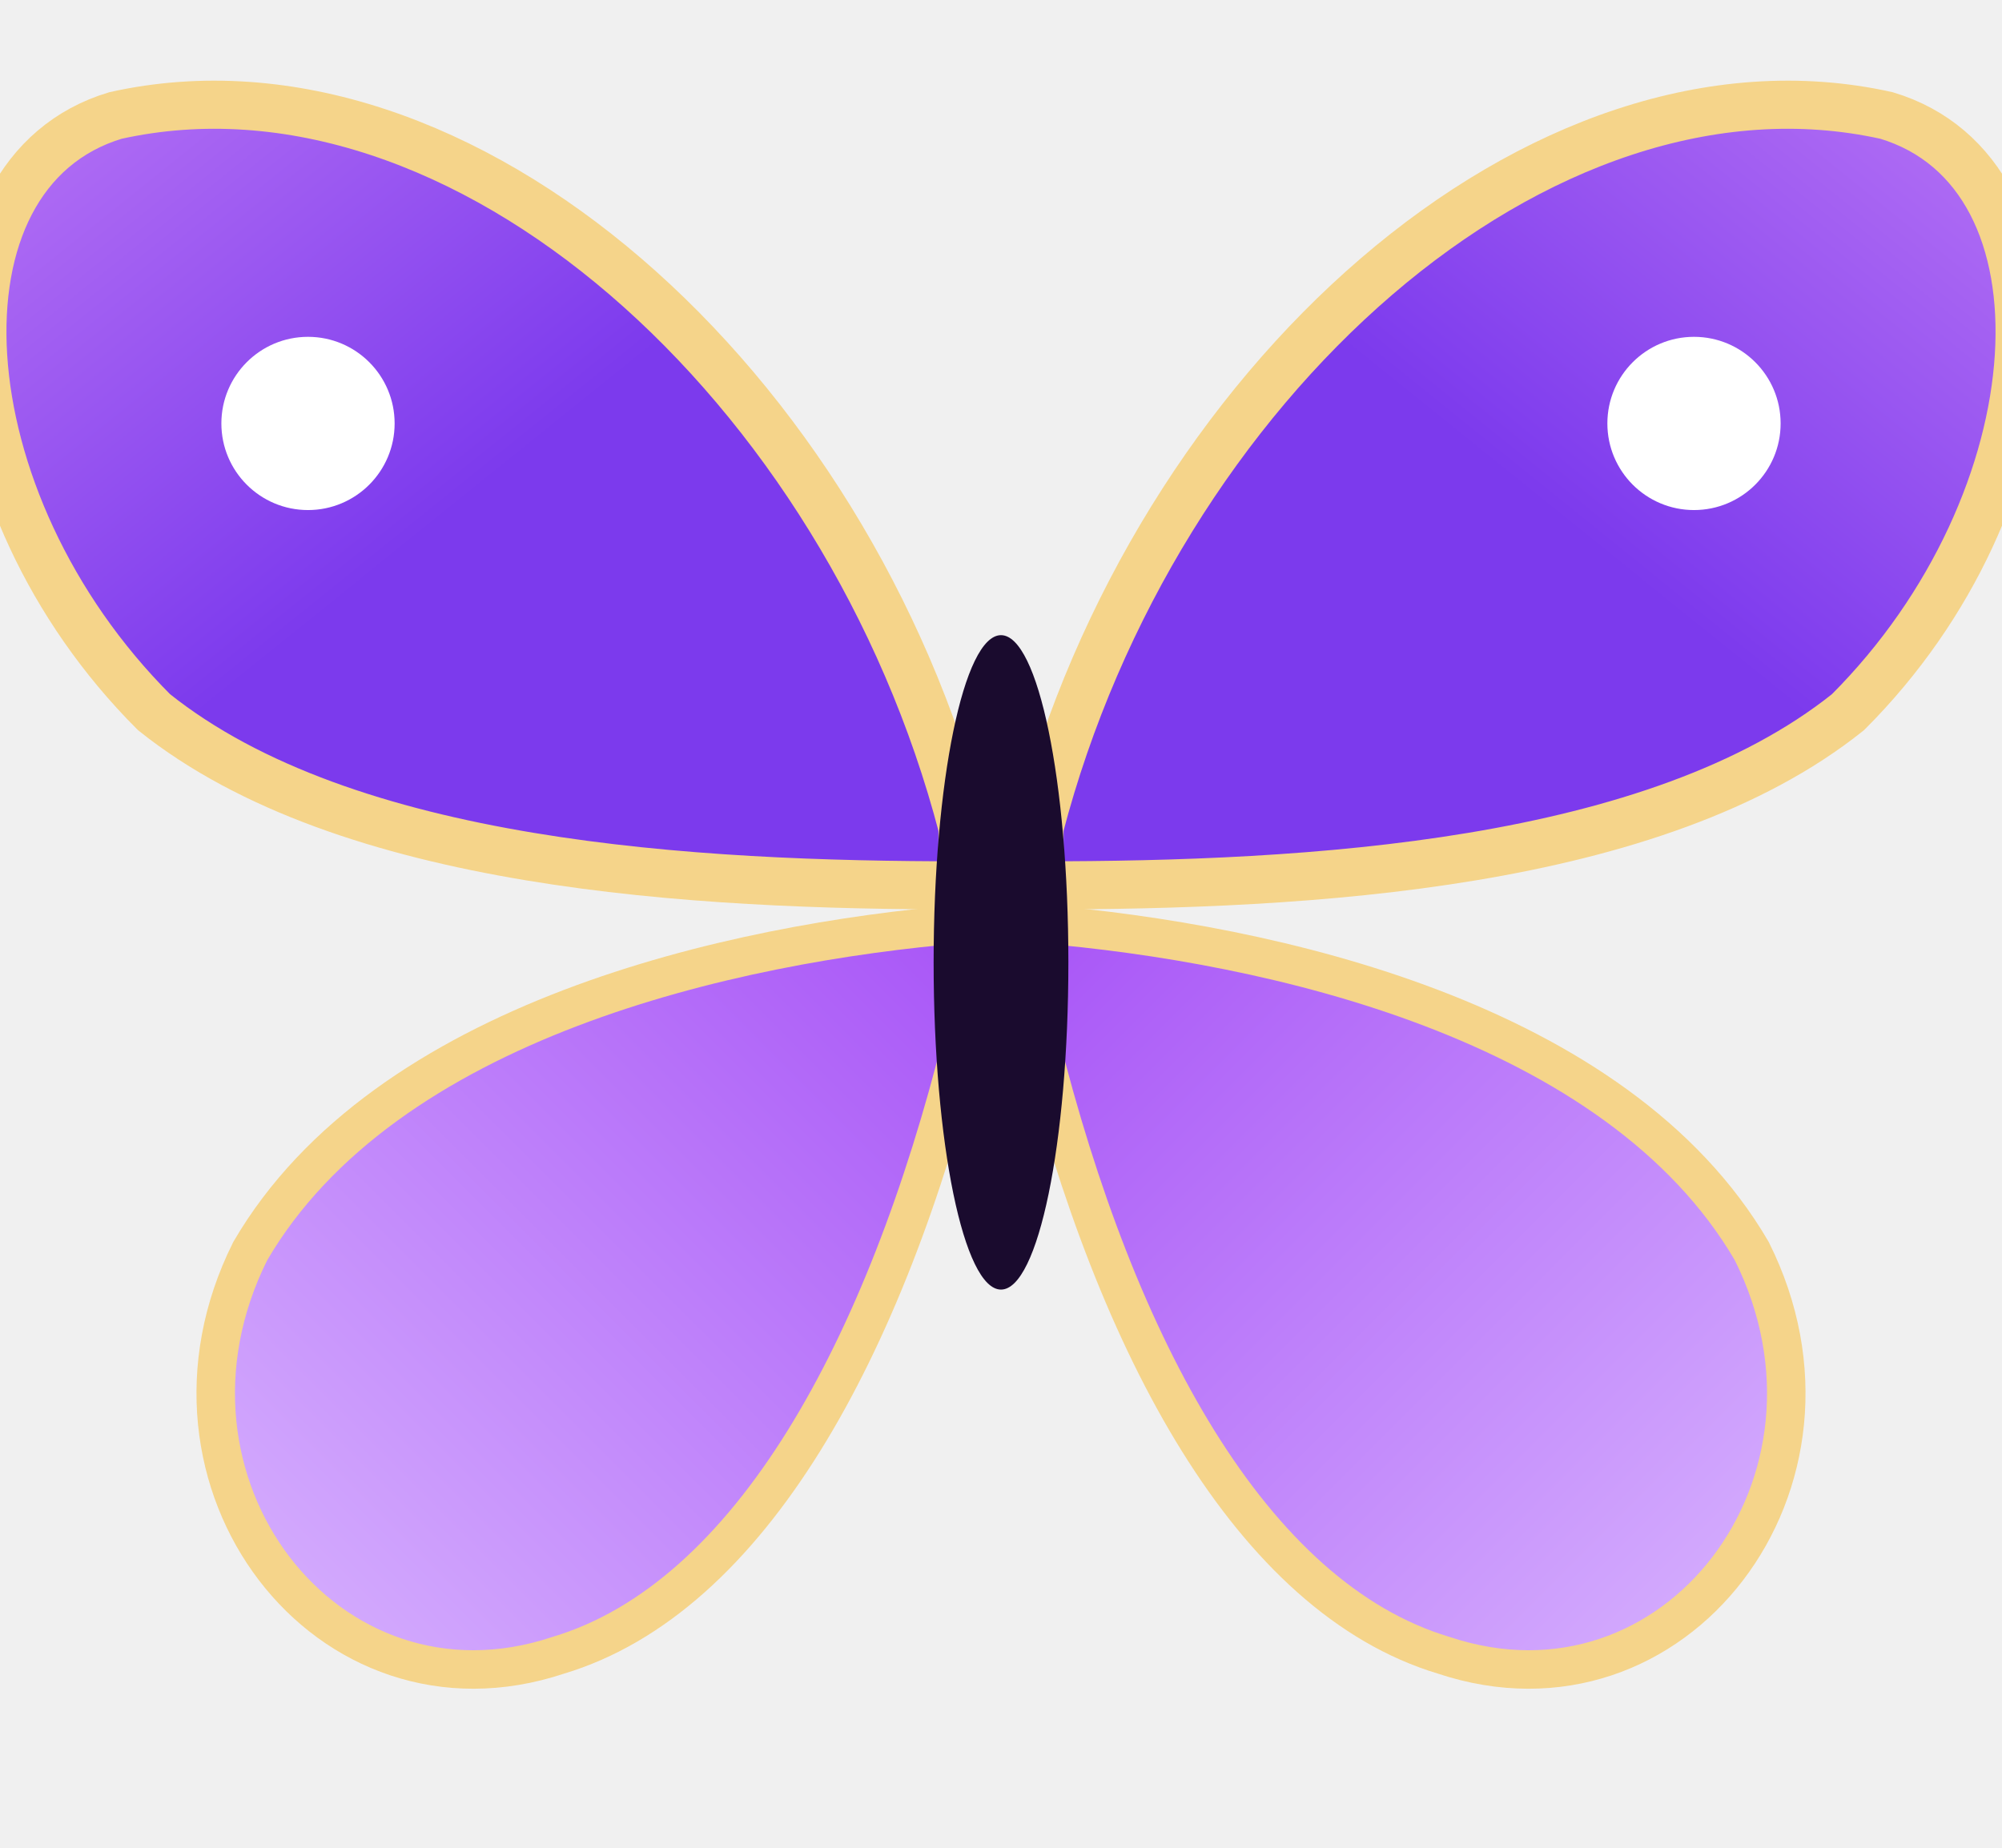
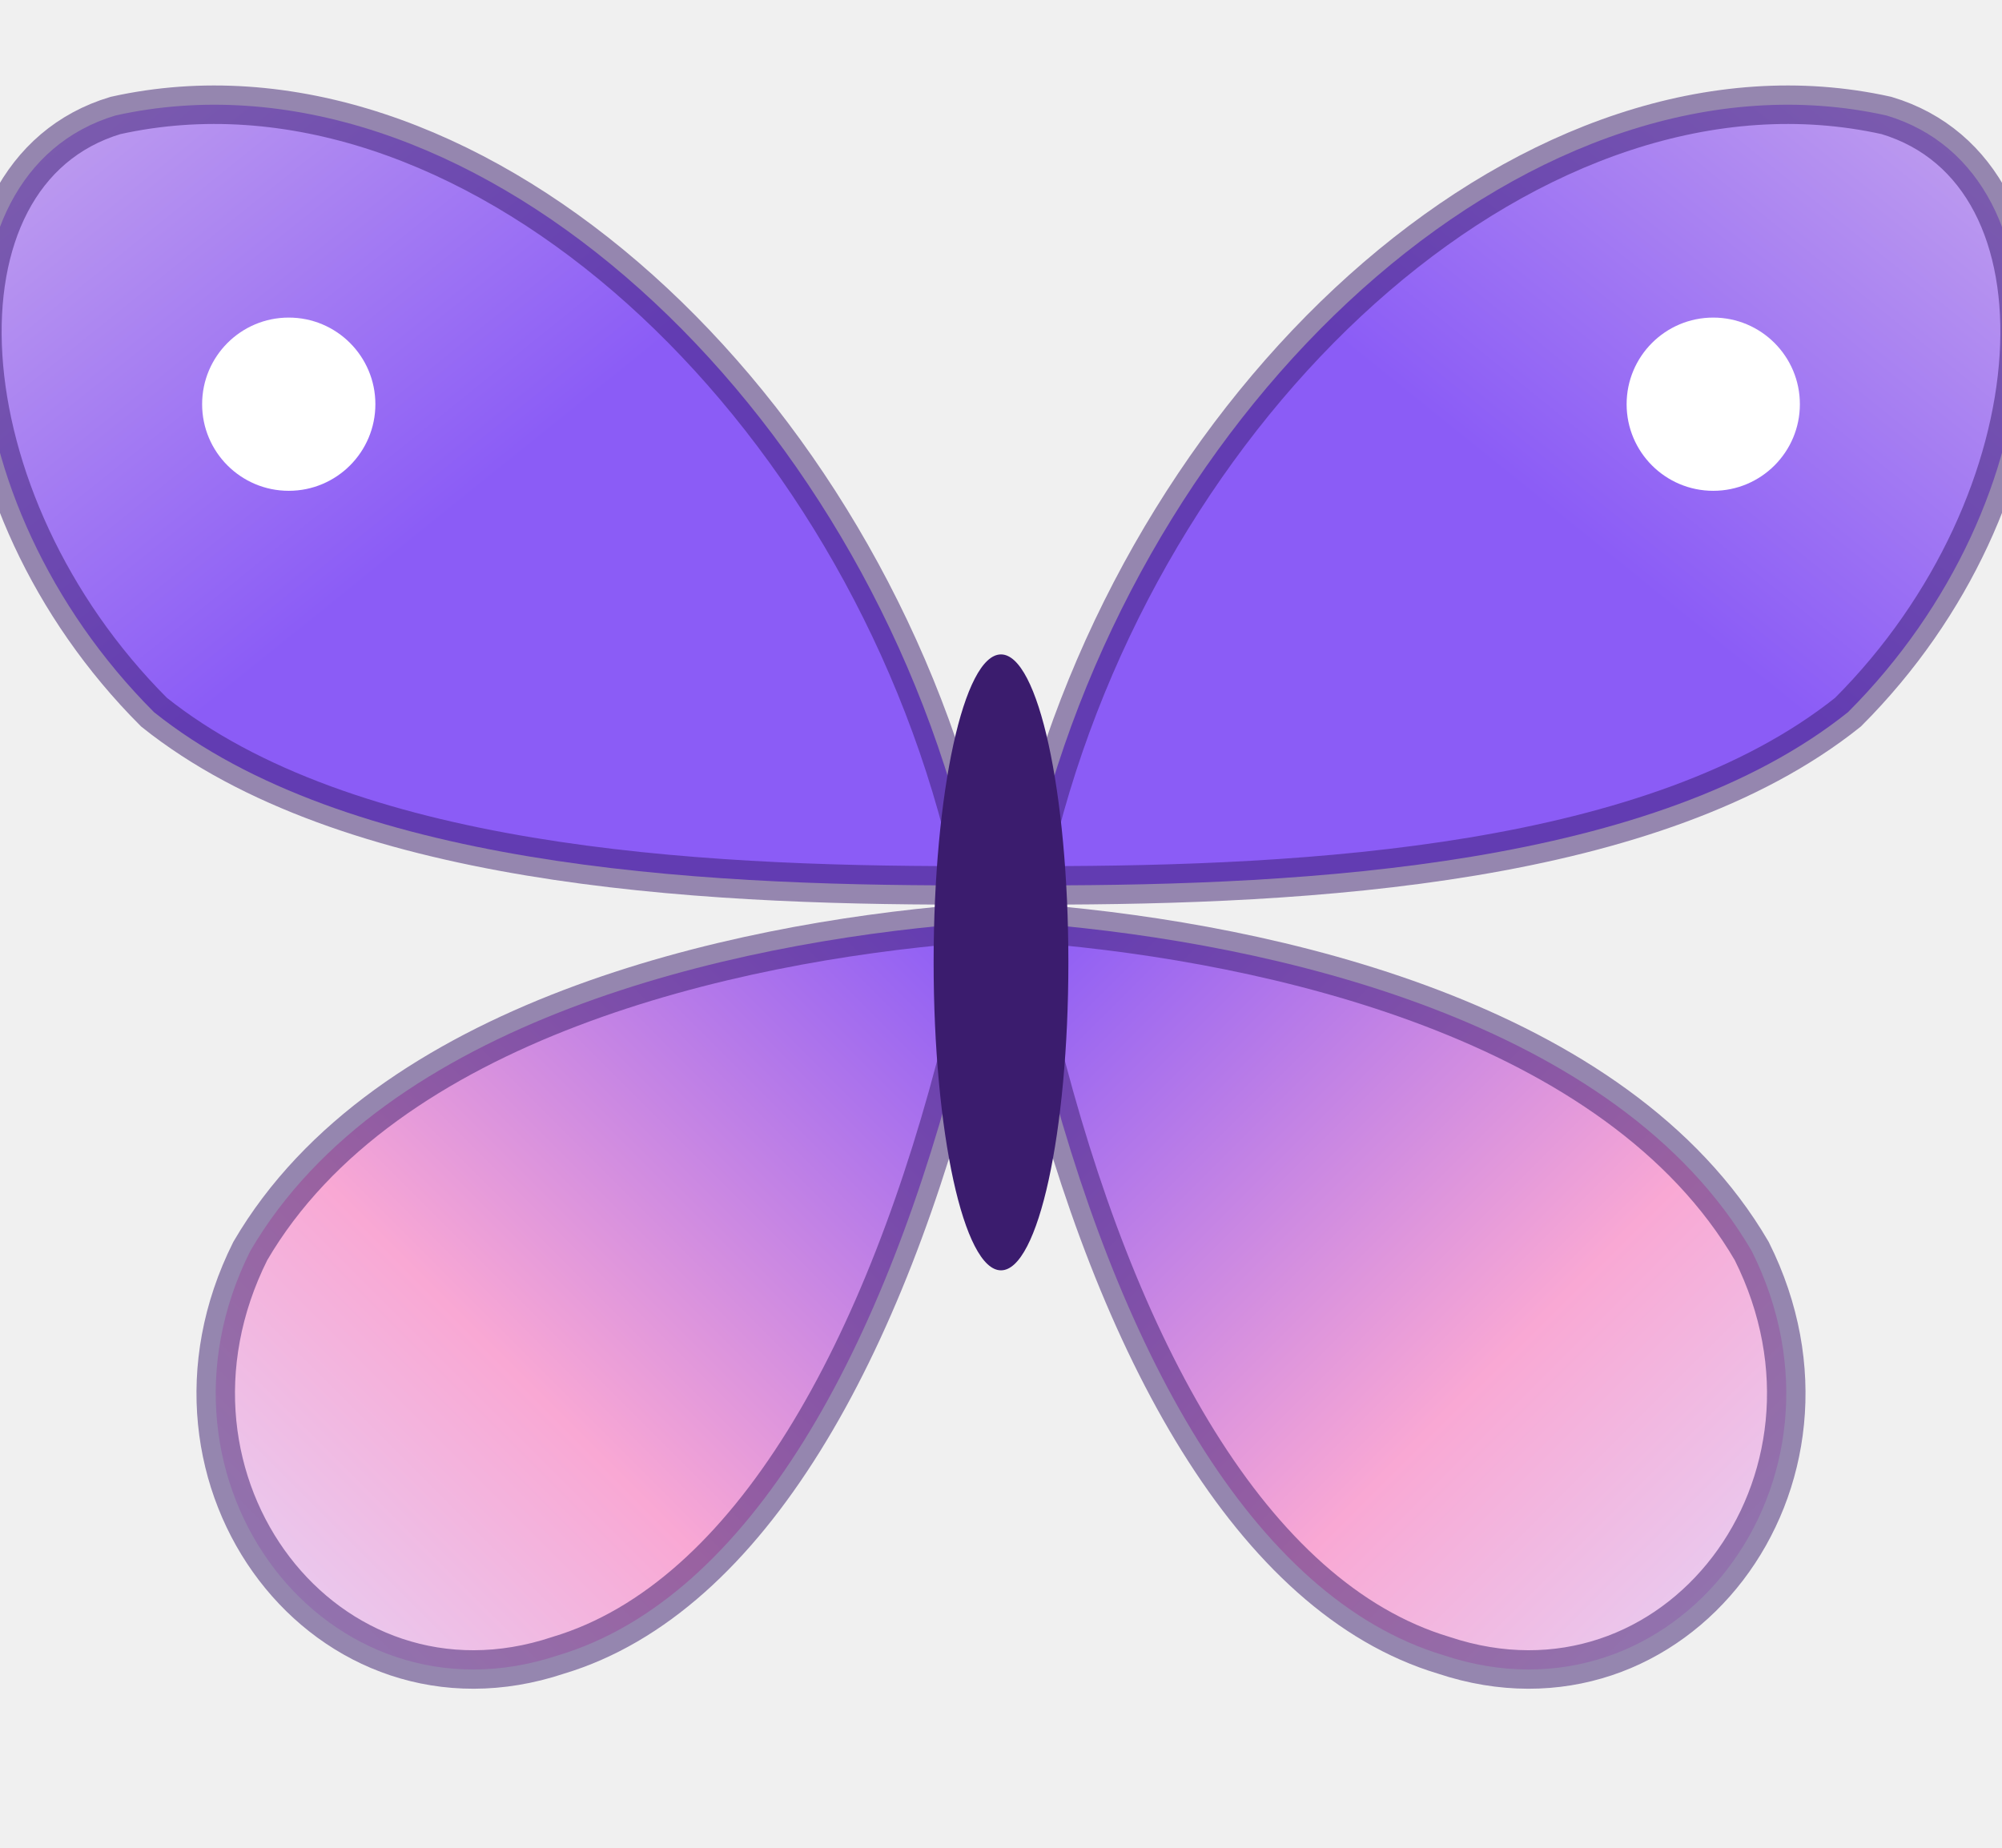
<svg xmlns="http://www.w3.org/2000/svg" viewBox="-52 -48 104 96">
  <defs>
    <linearGradient id="f" x1="0" y1="0" x2="1" y2="-1">
-       <stop offset="0" stop-color="#7c3aed" />
-       <stop offset="1" stop-color="#f0abfc" />
+       <stop offset="0" stop-color="#8B5CF6" />
+       <stop offset=".5" stop-color="#C3A3EE" />
+       <stop offset=".78" stop-color="#A5F3FC" />
+       <stop offset="1" stop-color="#F9A8D4" />
    </linearGradient>
    <linearGradient id="h" x1="0" y1="0" x2="1" y2="1">
-       <stop offset="0" stop-color="#a855f7" />
-       <stop offset="1" stop-color="#d8b4fe" />
+       <stop offset="0" stop-color="#8B5CF6" />
+       <stop offset=".6" stop-color="#F9A8D4" />
+       <stop offset="1" stop-color="#E4D4F7" />
    </linearGradient>
    <g id="w">
-       <path d="M2,-5 C8,-28 28,-46 46,-42 C56,-39 55,-22 44,-11 C34,-3 16,-2 2,-2 Z" fill="url(#f)" stroke="#f5d48a" stroke-width="2.5" />
-       <path d="M2,0 C14,1 32,5 39,17 C45,29 35,42 23,38 C13,35 6,22 2,6 Z" fill="url(#h)" stroke="#f5d48a" stroke-width="2" />
-       <circle cx="36" cy="-26" r="4.5" fill="#fff" />
+       <path d="M2,-5 C8,-28 28,-46 46,-42 C56,-39 55,-22 44,-11 C34,-3 16,-2 2,-2 Z" fill="url(#f)" stroke="#3B1C6E" stroke-opacity=".5" stroke-width="2" />
+       <path d="M2,0 C14,1 32,5 39,17 C45,29 35,42 23,38 C13,35 6,22 2,6 Z" fill="url(#h)" stroke="#3B1C6E" stroke-opacity=".5" stroke-width="2" />
+       <circle cx="37" cy="-27" r="4.5" fill="#fff" />
    </g>
  </defs>
  <use href="#w" />
  <use href="#w" transform="scale(-1,1)" />
-   <ellipse cx="0" cy="2" rx="3.5" ry="17" fill="#1a0b2e" />
+   <ellipse cx="0" cy="2" rx="3.5" ry="16" fill="#3B1C6E" />
</svg>
